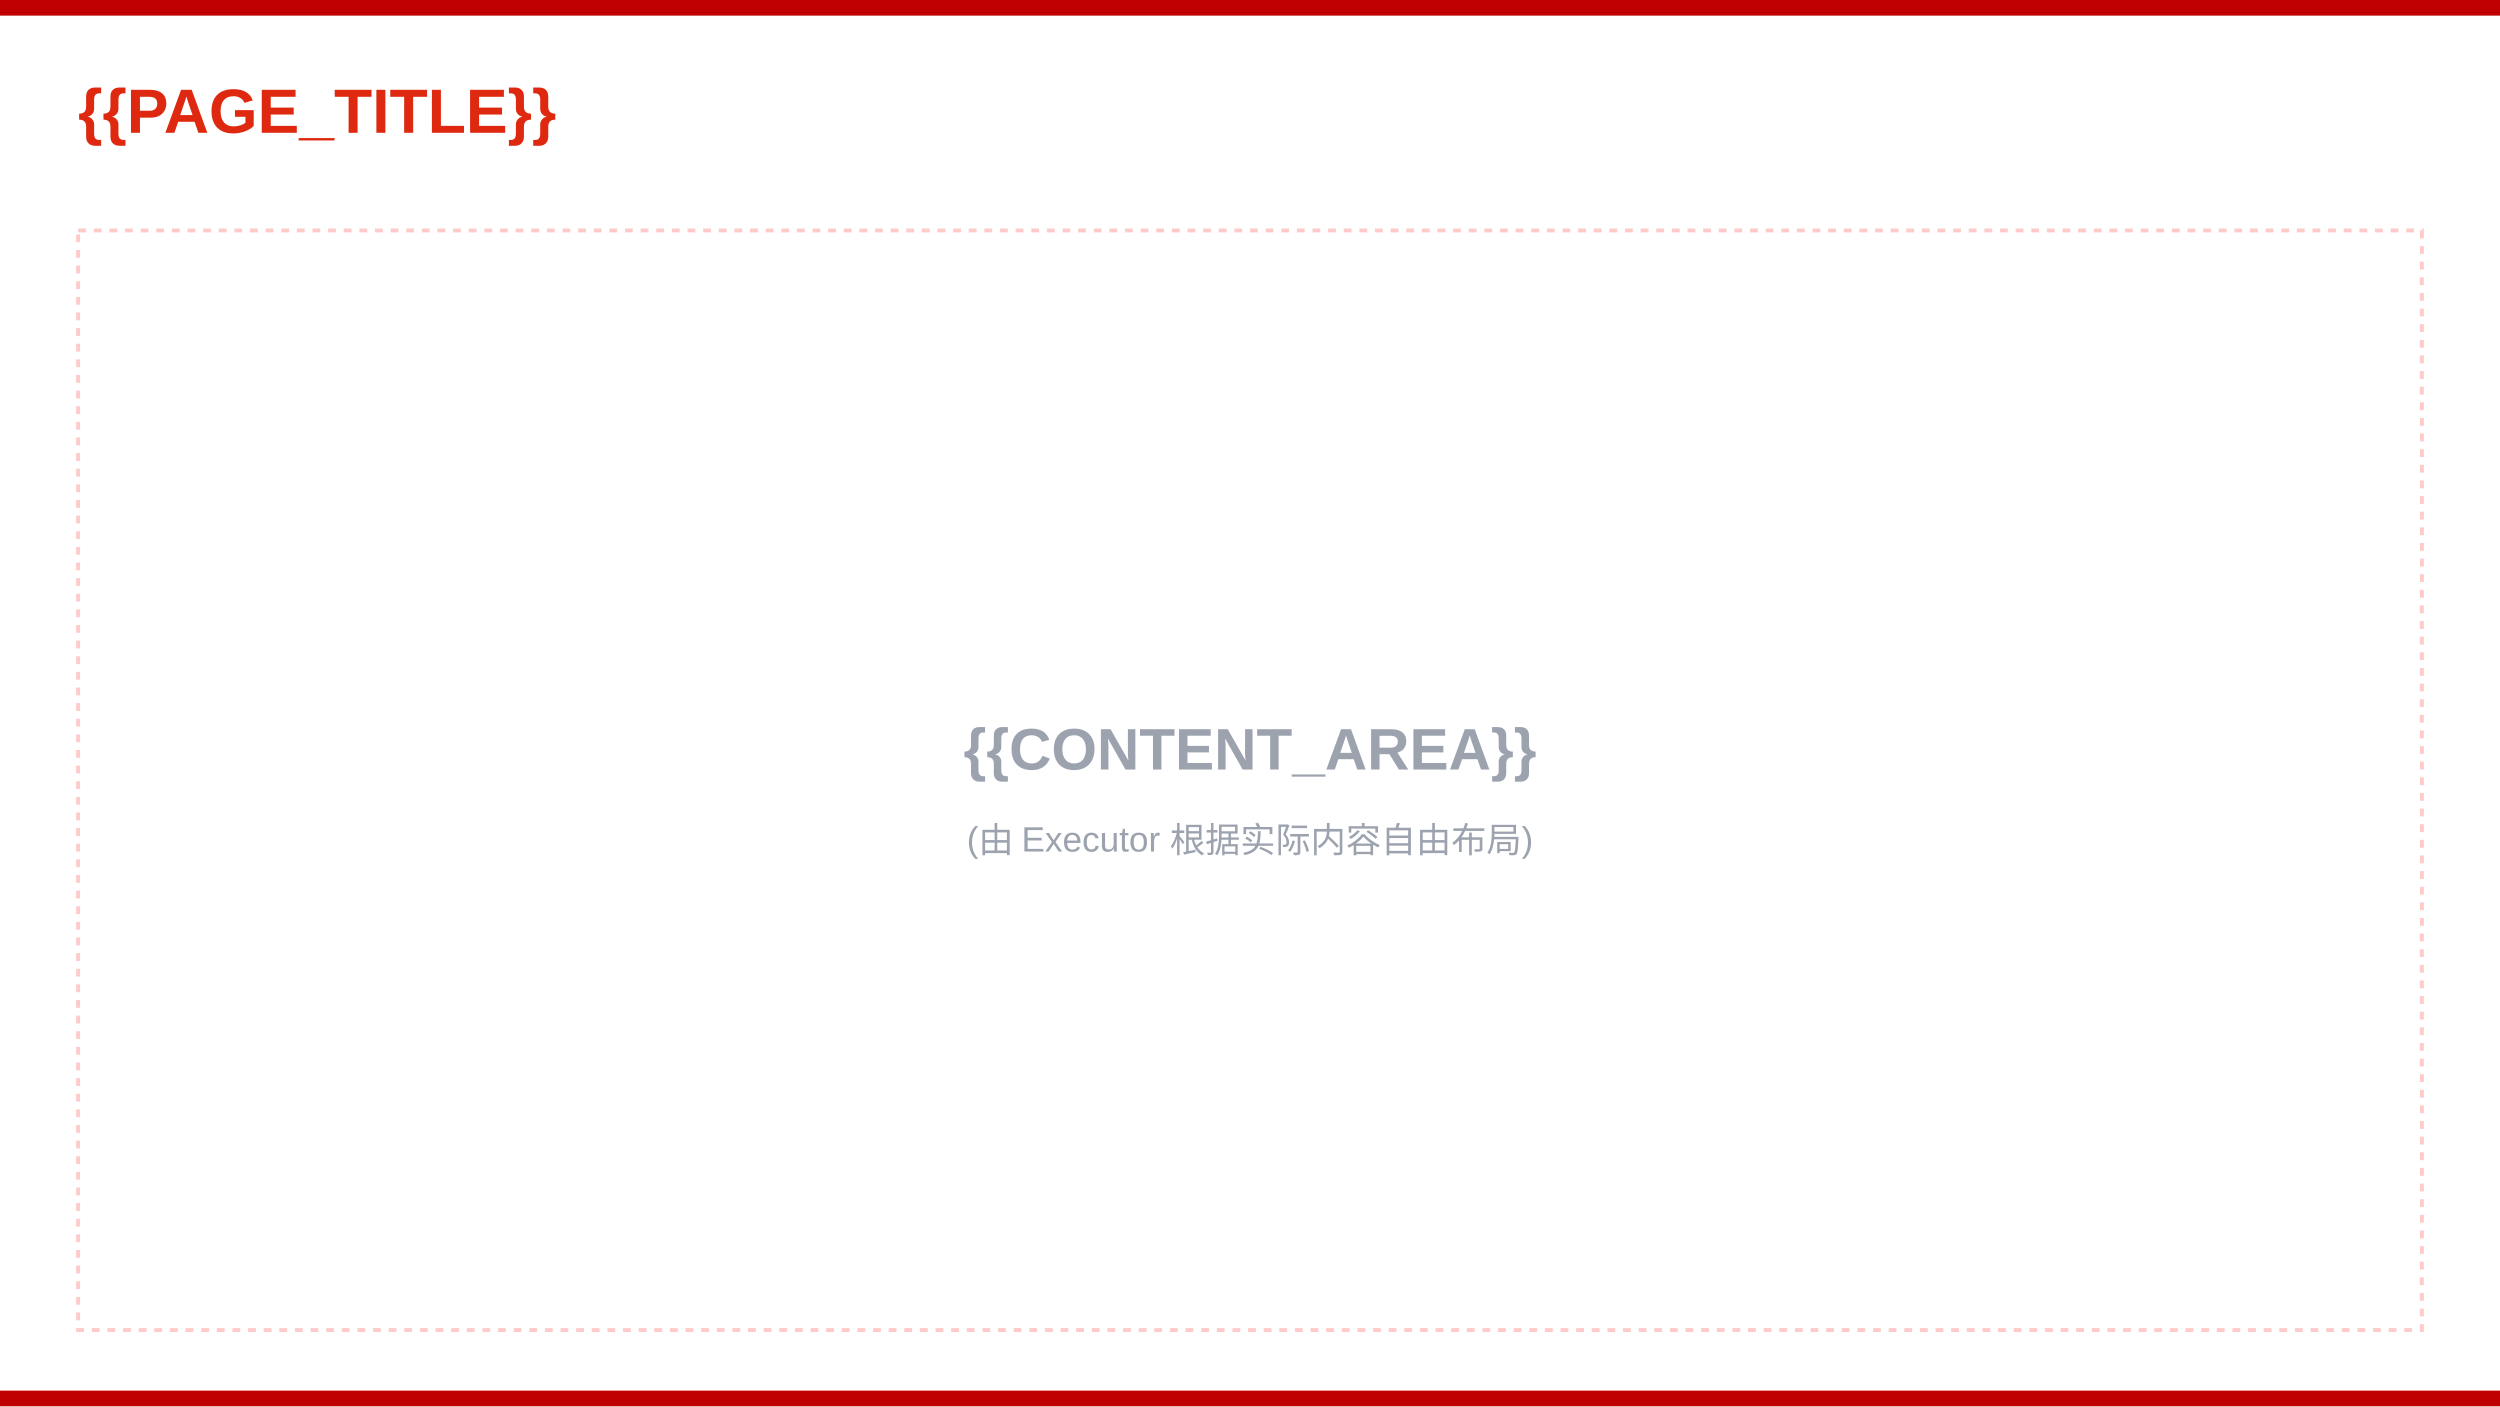
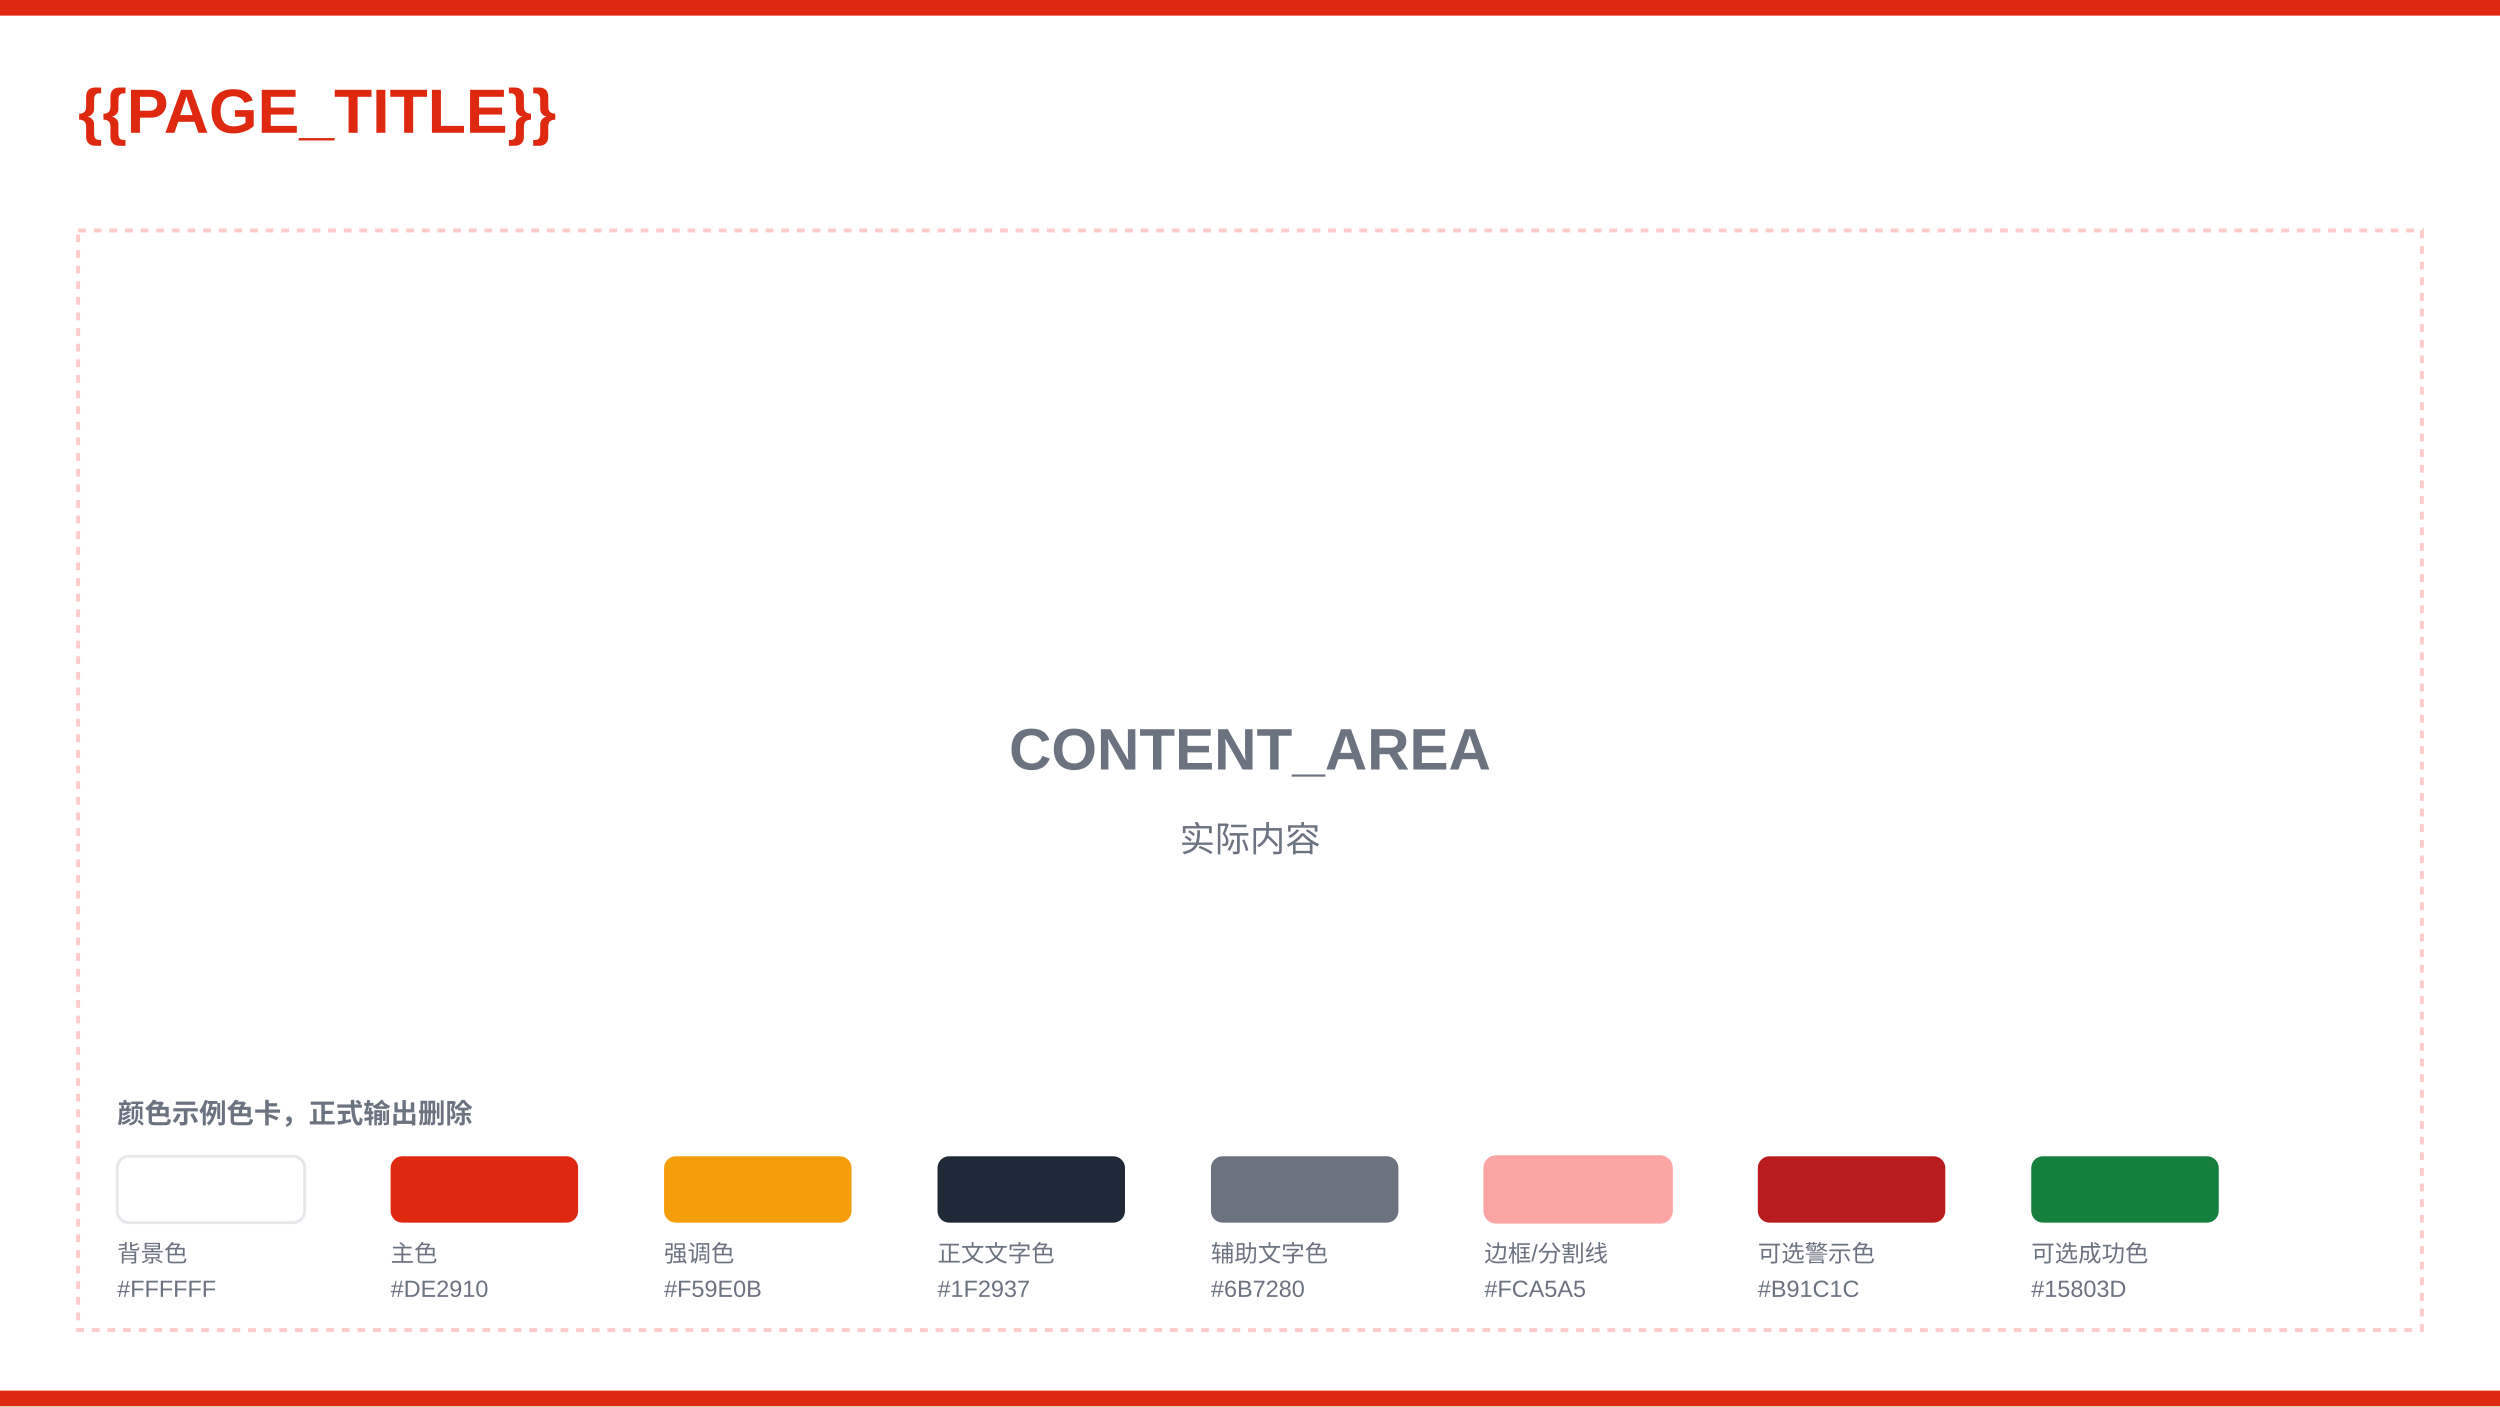
<svg xmlns="http://www.w3.org/2000/svg" width="1280" height="720" viewBox="0 0 1280 720">
-   <rect x="0" y="0" width="1280" height="720" fill="#FFFFFF" />
-   <rect x="0" y="0" width="1280" height="8" fill="#C00000" />
-   <rect x="0" y="712" width="1280" height="8" fill="#C00000" />
-   <text x="40" y="68" font-family="Microsoft YaHei, SimHei, Arial, sans-serif" font-size="32" font-weight="700" fill="#DE2910">{{PAGE_TITLE}}</text>
-   <rect x="40" y="118" width="1200" height="563" fill="#FFFFFF" stroke="#FECACA" stroke-width="2" stroke-dasharray="4 4" />
-   <text x="640" y="394" text-anchor="middle" font-family="Microsoft YaHei, Arial, sans-serif" font-size="30" font-weight="700" fill="#9CA3AF">{{CONTENT_AREA}}</text>
-   <text x="640" y="436" text-anchor="middle" font-family="Microsoft YaHei, Arial, sans-serif" font-size="18" font-weight="400" fill="#9CA3AF">(由 Executor 根据实际内容自由布局)</text>
+   <g id="background" data-description="固定背景，保留。">
+     <rect id="slide-background" x="0" y="0" width="1280" height="720" fill="#FFFFFF" />
+   </g>
+   <g id="header" data-description="内容页固定标题栏；只替换标题文字，不加额外标题装饰。">
+     <rect id="top-accent-bar" x="0" y="0" width="1280" height="8" fill="#DE2910" />
+     <text id="page-title-text" data-description="标题固定样式：x=40 y=68 font-size=32 font-weight=700。" x="40" y="68" font-family="Microsoft YaHei, SimHei, Arial, sans-serif" font-size="32" font-weight="700" fill="#DE2910">{{PAGE_TITLE}}</text>
+   </g>
+   <g id="template-footer" data-description="固定底部装饰，保留。">
+     <rect id="bottom-accent-bar" x="0" y="712" width="1280" height="8" fill="#DE2910" />
+   </g>
+   <g id="main-content-safe-area" data-description="主体内容范围：x=40 y=118 width=1200 height=563。">
+     <rect id="content-safe-area-guide" data-description="辅助边界框，正式输出删除。" x="40" y="118" width="1200" height="563" fill="#FFFFFF" stroke="#FECACA" stroke-width="2" stroke-dasharray="4 4" />
+   </g>
+   <g id="content-placeholder" data-description="占位提示，正式输出删除。">
+     <text id="content-placeholder-label" x="640" y="394" text-anchor="middle" font-family="Microsoft YaHei, Arial, sans-serif" font-size="30" font-weight="700" fill="#6B7280">CONTENT_AREA</text>
+     <text id="content-placeholder-hint" x="640" y="436" text-anchor="middle" font-family="Microsoft YaHei, Arial, sans-serif" font-size="18" font-weight="400" fill="#6B7280">实际内容</text>
+   </g>
+   <g id="palette-sample" data-description="颜色示例色卡，仅供模板预览，正式输出必须删除。">
+     <text x="60" y="575" font-family="Microsoft YaHei, Arial, sans-serif" font-size="14" font-weight="700" fill="#6B7280">颜色示例色卡，正式输出删除</text>
+     <g id="palette-background-color" data-description="背景色：#FFFFFF；使用要求：页面背景，仅用于整体底色或大面积留白区域。">
+       <rect x="60" y="592" width="96" height="34" rx="6" fill="#FFFFFF" stroke="#E5E7EB" stroke-width="1.5" />
+       <text x="60" y="646" font-family="Microsoft YaHei, Arial, sans-serif" font-size="12" fill="#6B7280">背景色</text>
+       <text x="60" y="664" font-family="Arial, sans-serif" font-size="12" fill="#6B7280">#FFFFFF</text>
+     </g>
+     <g id="palette-primary-color" data-description="主色：#DE2910；使用要求：用于页面标题、核心视觉元素、重要强调。">
+       <rect x="200" y="592" width="96" height="34" rx="6" fill="#DE2910" />
+       <text x="200" y="646" font-family="Microsoft YaHei, Arial, sans-serif" font-size="12" fill="#6B7280">主色</text>
+       <text x="200" y="664" font-family="Arial, sans-serif" font-size="12" fill="#6B7280">#DE2910</text>
+     </g>
+     <g id="palette-accent-color" data-description="强调色：#F59E0B；使用要求：用于重点数据、徽章、高亮信息、局部强调，不应大面积使用。">
+       <rect x="340" y="592" width="96" height="34" rx="6" fill="#F59E0B" />
+       <text x="340" y="646" font-family="Microsoft YaHei, Arial, sans-serif" font-size="12" fill="#6B7280">强调色</text>
+       <text x="340" y="664" font-family="Arial, sans-serif" font-size="12" fill="#6B7280">#F59E0B</text>
+     </g>
+     <g id="palette-body-text-color" data-description="正文文字色：#1F2937；使用要求：用于主要正文、表格主文字、说明文字。">
+       <rect x="480" y="592" width="96" height="34" rx="6" fill="#1F2937" />
+       <text x="480" y="646" font-family="Microsoft YaHei, Arial, sans-serif" font-size="12" fill="#6B7280">正文文字色</text>
+       <text x="480" y="664" font-family="Arial, sans-serif" font-size="12" fill="#6B7280">#1F2937</text>
+     </g>
+     <g id="palette-muted-text-color" data-description="辅助文字色：#6B7280；使用要求：用于注释、说明、次级标签、弱化信息。">
+       <rect x="620" y="592" width="96" height="34" rx="6" fill="#6B7280" />
+       <text x="620" y="646" font-family="Microsoft YaHei, Arial, sans-serif" font-size="12" fill="#6B7280">辅助文字色</text>
+       <text x="620" y="664" font-family="Arial, sans-serif" font-size="12" fill="#6B7280">#6B7280</text>
+     </g>
+     <g id="palette-border-color" data-description="边框/分割线色：#FCA5A5；使用要求：用于边框、辅助线、分割线、浅红容器描边。">
+       <rect x="760" y="592" width="96" height="34" rx="6" fill="#FCA5A5" stroke="#FCA5A5" stroke-width="1" />
+       <text x="760" y="646" font-family="Microsoft YaHei, Arial, sans-serif" font-size="12" fill="#6B7280">边框/分割线</text>
+       <text x="760" y="664" font-family="Arial, sans-serif" font-size="12" fill="#6B7280">#FCA5A5</text>
+     </g>
+     <g id="palette-warning-color" data-description="可选警示色：#B91C1C；使用要求：仅在表达风险、问题、下降时使用。">
+       <rect x="900" y="592" width="96" height="34" rx="6" fill="#B91C1C" />
+       <text x="900" y="646" font-family="Microsoft YaHei, Arial, sans-serif" font-size="12" fill="#6B7280">可选警示色</text>
+       <text x="900" y="664" font-family="Arial, sans-serif" font-size="12" fill="#6B7280">#B91C1C</text>
+     </g>
+     <g id="palette-success-color" data-description="可选成功色：#15803D；使用要求：仅在表达增长、完成、正向结果时使用。">
+       <rect x="1040" y="592" width="96" height="34" rx="6" fill="#15803D" />
+       <text x="1040" y="646" font-family="Microsoft YaHei, Arial, sans-serif" font-size="12" fill="#6B7280">可选成功色</text>
+       <text x="1040" y="664" font-family="Arial, sans-serif" font-size="12" fill="#6B7280">#15803D</text>
+     </g>
+   </g>
</svg>
